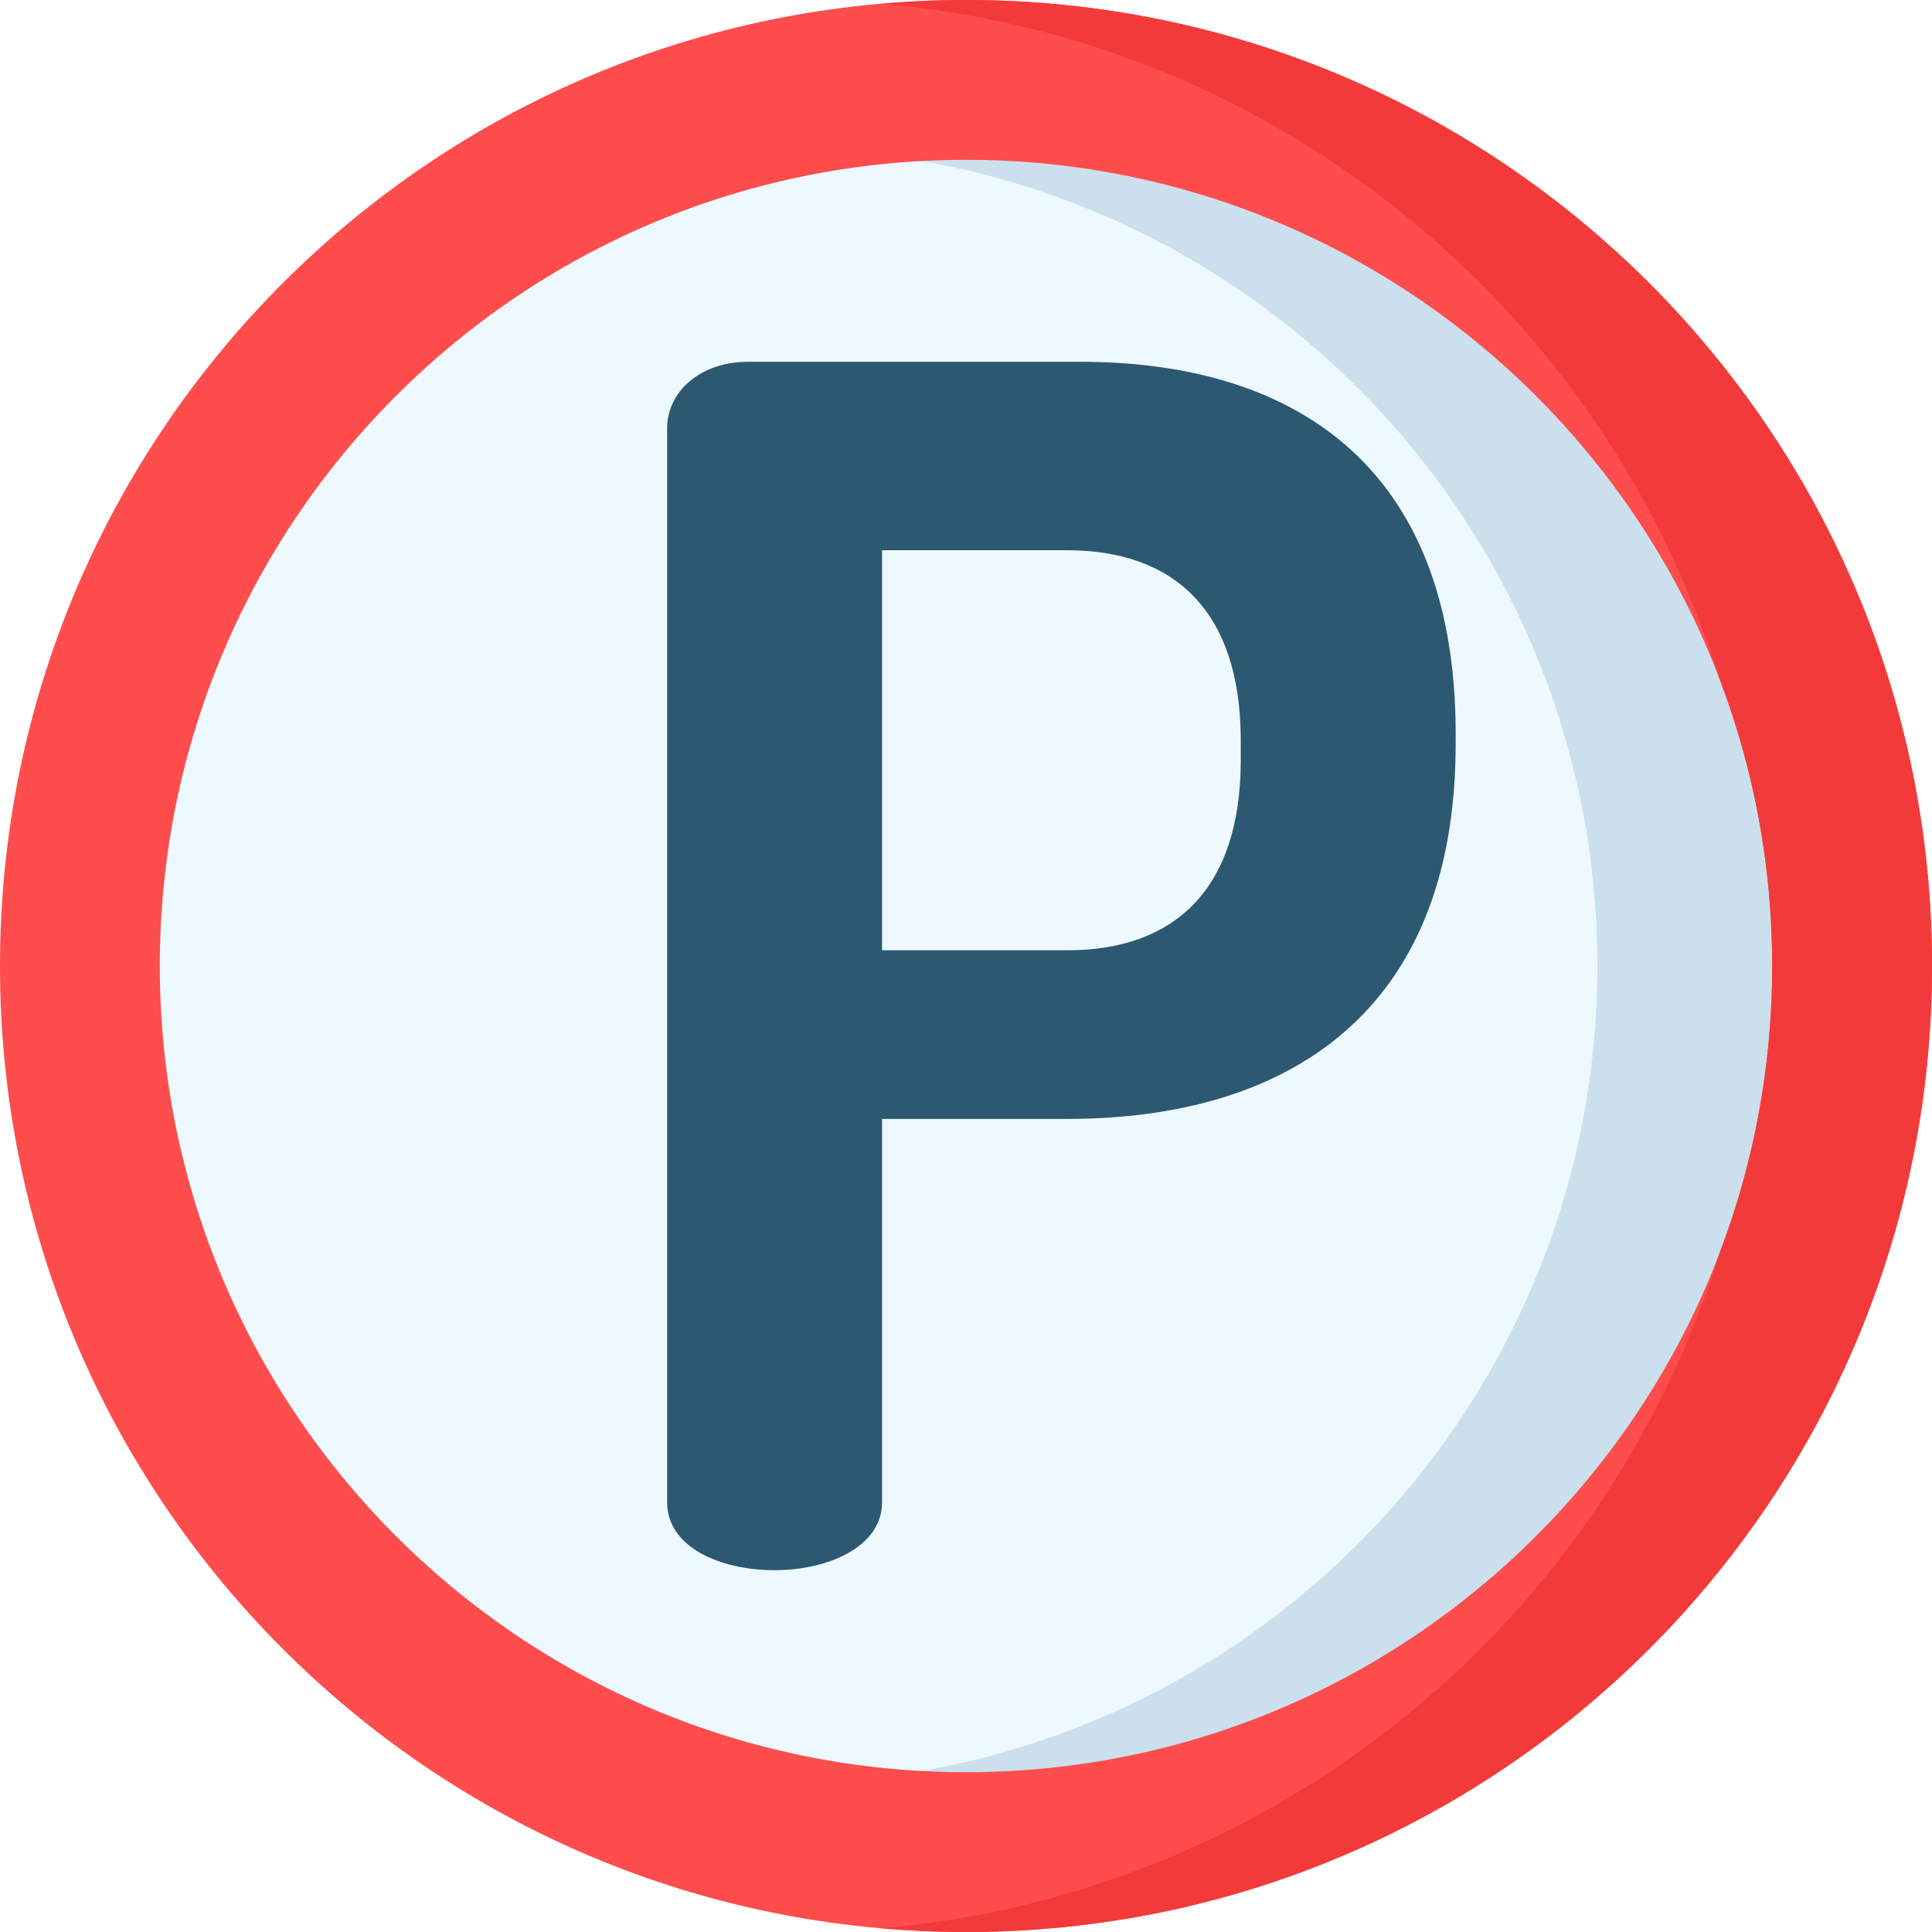
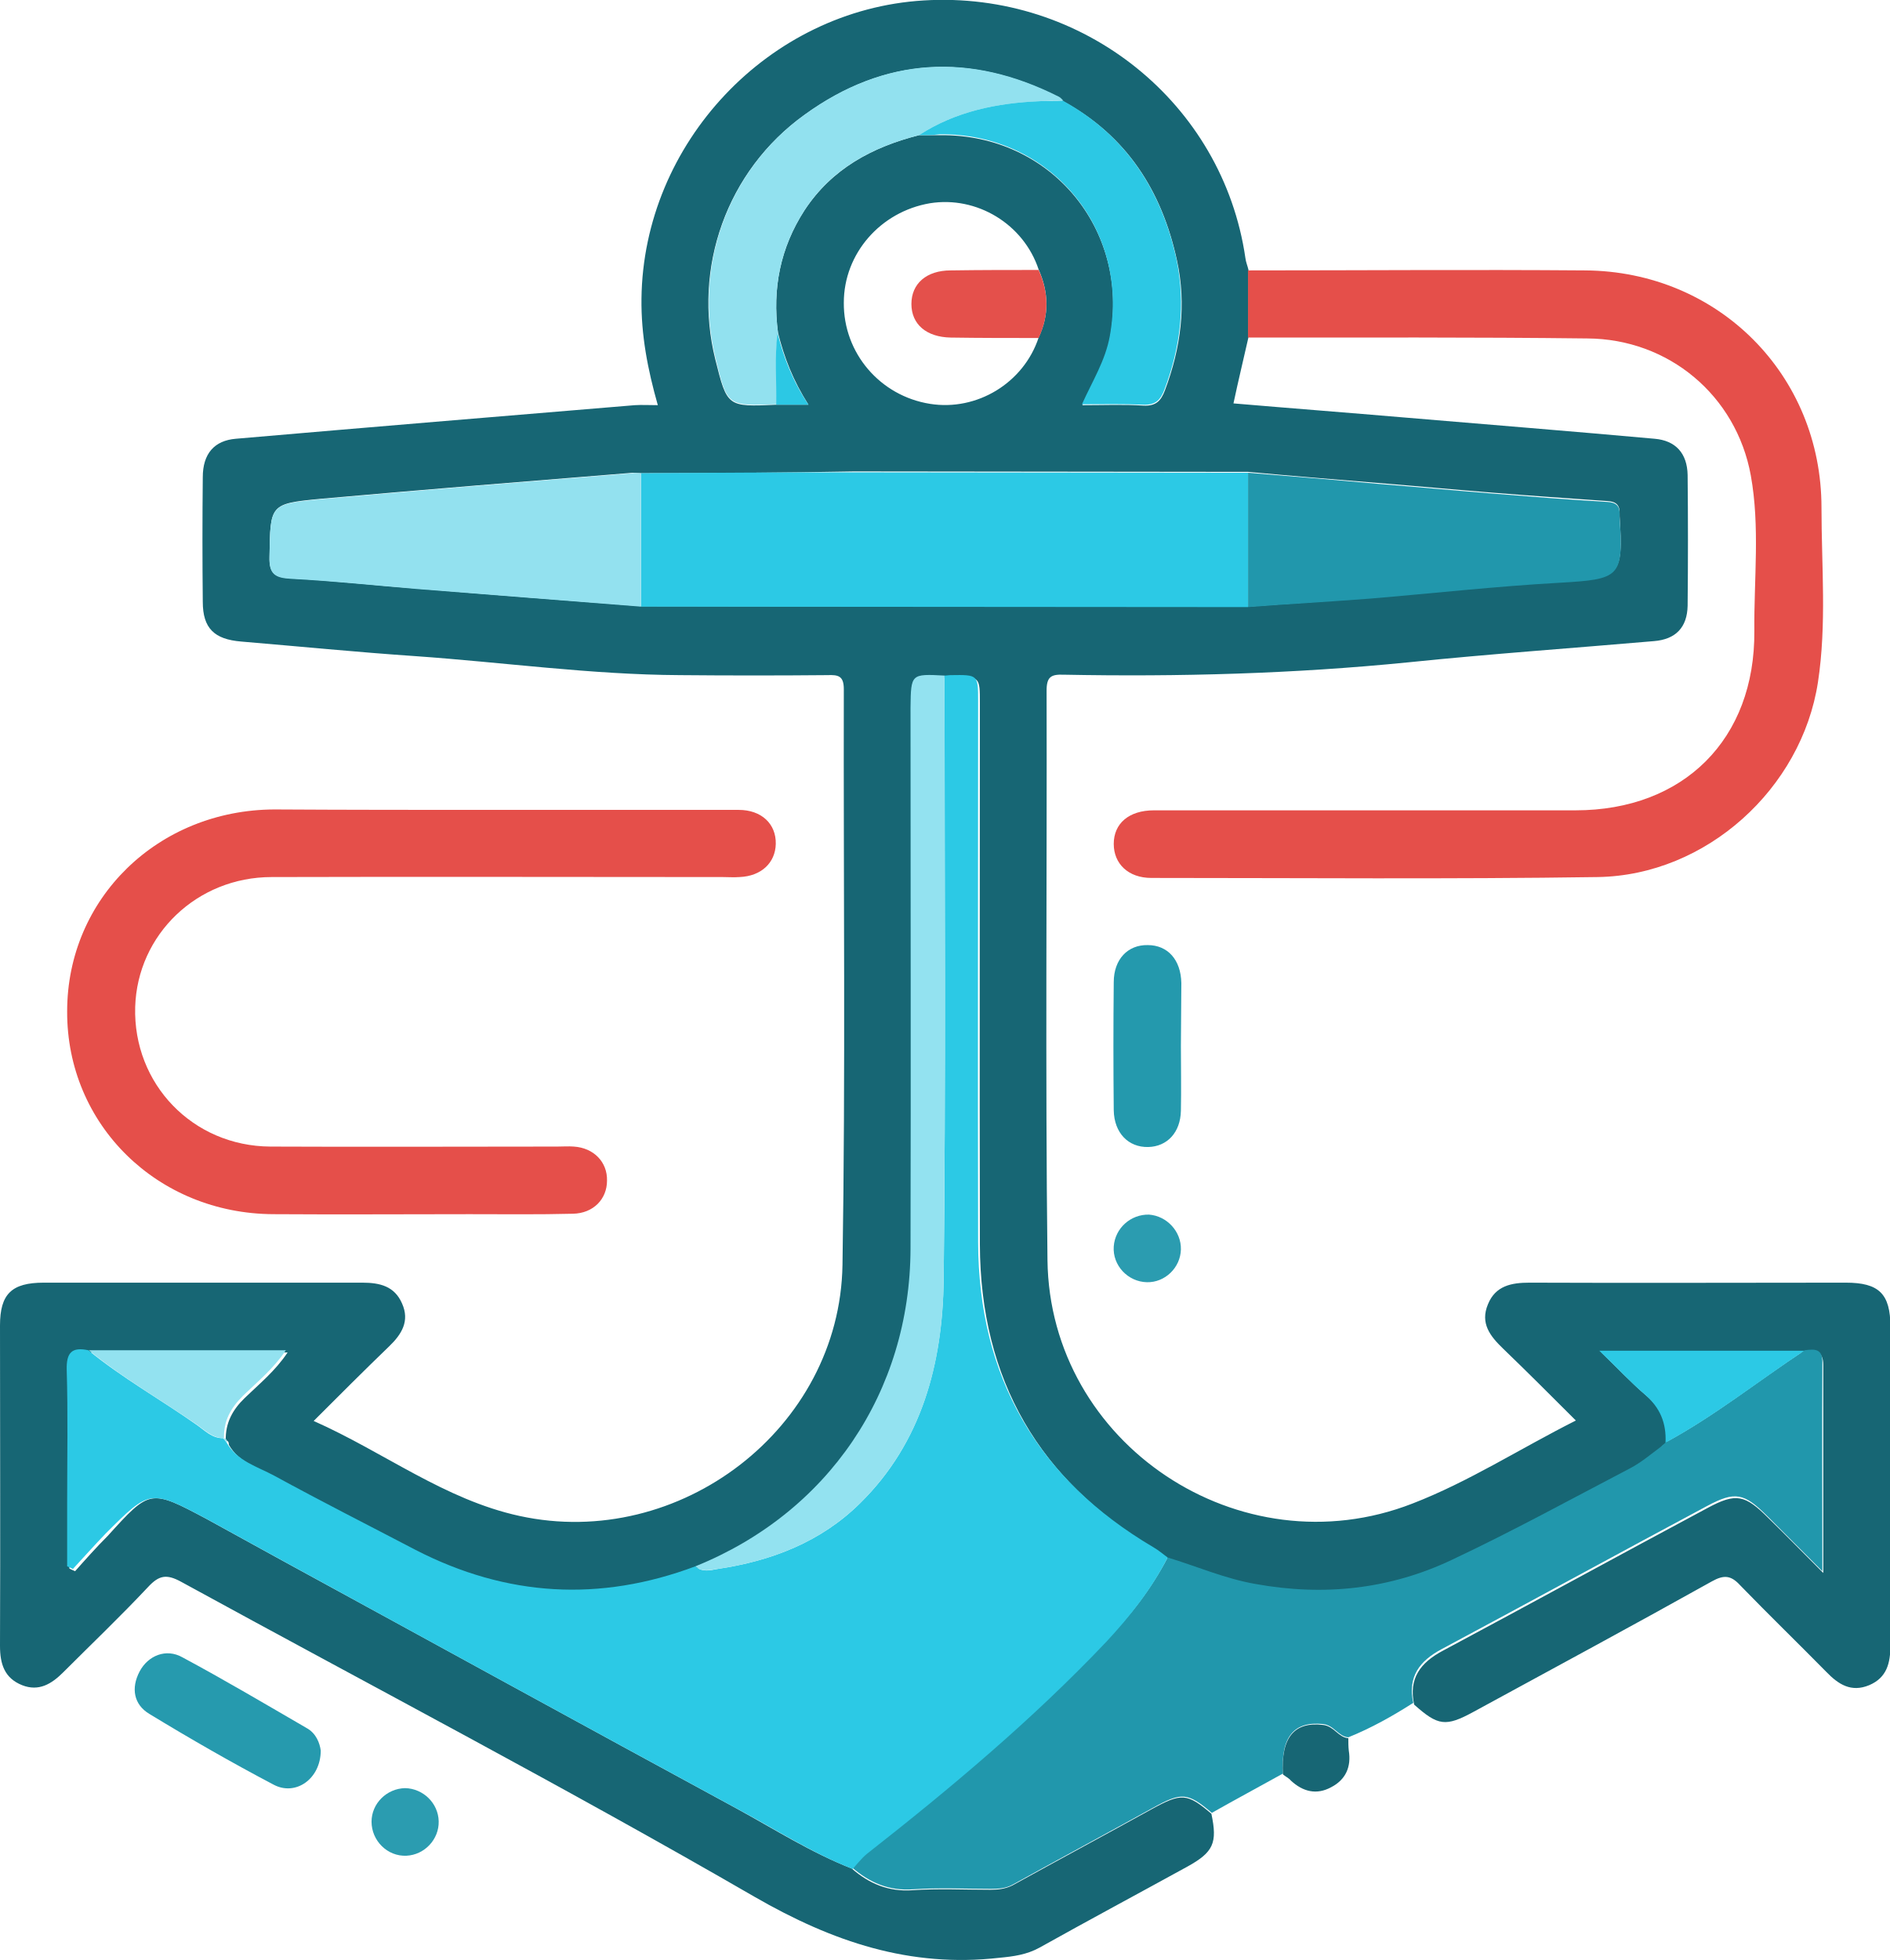
- <svg xmlns="http://www.w3.org/2000/svg" version="1.1" id="Capa_1" x="0px" y="0px" viewBox="0 0 512 512" style="enable-background:new 0 0 512 512;" xml:space="preserve">
-   <path style="fill:#EEF8FF;" d="M256,22.105C126.823,22.105,22.105,126.823,22.105,256S126.823,489.896,256,489.896  S489.896,385.177,489.896,256S385.177,22.105,256,22.105z" />
-   <path style="fill:#CCDFED;" d="M256,39.423c-8.327,0-16.539,0.487-24.621,1.401C339.396,53.05,423.336,144.715,423.336,256  s-83.94,202.95-191.956,215.176c8.082,0.915,16.294,1.401,24.621,1.401c119.612,0,216.577-96.965,216.577-216.577  S375.612,39.423,256,39.423z" />
-   <path style="fill:#FF4C4C;" d="M256,0C114.615,0,0,114.615,0,256s114.615,256,256,256s256-114.615,256-256S397.385,0,256,0z   M256,469.651c-117.996,0-213.651-95.655-213.651-213.651S138.004,42.349,256,42.349S469.651,138.004,469.651,256  S373.996,469.651,256,469.651z" />
-   <path style="fill:#F33A3A;" d="M256,0c-7.549,0-15.016,0.346-22.398,0.986C338.66,10.095,425.56,82.64,455.771,180.13  c8.96,23.579,13.88,49.148,13.88,75.87s-4.92,52.291-13.88,75.87c-30.21,97.49-117.111,170.035-222.169,179.144  c7.383,0.64,14.85,0.986,22.398,0.986c141.385,0,256-114.615,256-256S397.385,0,256,0z" />
-   <path style="fill:#2C5871;" d="M176.8,113.403c0-9.199,8.324-17.523,21.466-17.523h88.055c55.637,0,99.445,26.723,99.445,98.569  v2.628c0,71.846-45.123,99.445-102.95,99.445h-49.065v101.635c0,11.828-14.457,17.962-28.476,17.962  c-14.457,0-28.475-6.133-28.475-17.962L176.8,113.403L176.8,113.403z M233.751,145.822v106.017h49.065  c28.475,0,45.999-16.209,45.999-50.38v-5.257c0-34.171-17.523-50.38-45.999-50.38L233.751,145.822L233.751,145.822z" />
+ <svg xmlns="http://www.w3.org/2000/svg" version="1.1" id="Capa_1" x="0px" y="0px" viewBox="0 0 427.7 443.6" style="enable-background:new 0 0 427.7 443.6;" xml:space="preserve">
+   <style type="text/css">
+ 	.st0{fill:#176674;}
+ 	.st1{fill:#2197AC;}
+ 	.st2{fill:#E54F4A;}
+ 	.st3{fill:#269AAE;}
+ 	.st4{fill:#2499AD;}
+ 	.st5{fill:#2B9CB0;}
+ 	.st6{fill:#2CC9E5;}
+ 	.st7{fill:#93E1EF;}
+ 	.st8{fill:#93E2F0;}
+ 	.st9{fill:#92E1EF;}
+ 	.st10{fill:#2CC8E4;}
+ 	.st11{fill:#E4504B;}
+ </style>
  <g>
- </g>
-   <g>
- </g>
-   <g>
- </g>
-   <g>
- </g>
-   <g>
- </g>
-   <g>
- </g>
-   <g>
- </g>
-   <g>
- </g>
-   <g>
- </g>
-   <g>
- </g>
-   <g>
- </g>
-   <g>
- </g>
-   <g>
- </g>
-   <g>
- </g>
-   <g>
- </g>
+     <path class="st0" d="M274.2,410.5c1.4,6.6,0.5,8.7-5.5,12c-11.1,6.1-22.3,12.1-33.4,18.3c-2.9,1.6-5.9,2-9.1,2.3   c-20.2,2.3-37.7-3.6-55.4-13.8C128.1,404.6,84.3,381.7,41,358c-3.3-1.8-5-1.5-7.5,1.2c-6.2,6.6-12.8,12.9-19.2,19.3   c-2.6,2.6-5.5,4.4-9.3,2.9c-4-1.6-5-4.8-5-8.9c0.1-24.2,0-48.4,0-72.5c0-7.1,2.6-9.7,9.9-9.7c24,0,48,0,72.1,0c4,0,7.3,0.8,9,4.7   c1.8,4-0.1,7-2.9,9.7c-5.6,5.4-11.1,10.9-17.1,16.9c16,7.1,29.6,17.8,46.6,21.5c36.2,7.9,72.5-19.8,73.1-56.8   c0.7-43.4,0.2-86.9,0.3-130.3c0-3-1.2-3.3-3.7-3.2c-11.1,0.1-22.3,0.1-33.4,0c-20.1-0.1-39.9-2.9-59.9-4.3   c-13.2-0.9-26.3-2.2-39.4-3.3c-6.1-0.5-8.7-3-8.7-9c-0.1-9.4-0.1-18.8,0-28.2c0-5.3,2.6-8.3,7.5-8.7c30.1-2.6,60.2-5.1,90.3-7.6   c1.6-0.1,3.2,0,5.2,0c-2.3-8.1-3.8-15.9-3.7-24.1c0.4-35.2,28.8-65.4,63.9-67.5c36.1-2.2,67.7,23.2,72.8,58.3   c0.1,0.9,0.5,1.8,0.7,2.7c0,5.1,0,10.1,0,15.2c-1.1,4.9-2.3,9.8-3.4,15c12.9,1.1,25.9,2.1,38.8,3.2c18.9,1.6,37.7,3.1,56.5,4.8   c4.8,0.4,7.4,3.3,7.5,8.2c0.1,9.9,0.1,19.7,0,29.6c-0.1,4.9-2.7,7.6-7.6,8c-18.5,1.6-37.1,2.9-55.6,4.8c-26,2.6-52,3.3-78.1,2.8   c-2.8-0.1-3.8,0.5-3.8,3.6c0.1,43-0.3,85.9,0.2,128.9c0.5,41.6,43.6,70.3,82.6,55.1c12.7-4.9,24.3-12.4,37-18.8   c-5.7-5.7-11.1-11.1-16.5-16.3c-2.9-2.8-5.2-5.7-3.4-10c1.7-4.2,5.3-4.9,9.4-4.9c23.9,0.1,47.7,0,71.6,0c7.5,0,10.1,2.5,10.1,10   c0,24,0,48,0,72.1c0,4-0.8,7.3-4.8,9c-4.1,1.7-7-0.2-9.7-3c-6.5-6.6-13.1-13-19.5-19.6c-2.1-2.3-3.7-2.4-6.4-0.9   c-17.9,10-35.9,19.7-53.9,29.5c-6.4,3.5-8.1,3.2-13.5-1.6c-1.3-5.9,1.4-9.5,6.5-12.2c20-10.7,39.9-21.6,59.9-32.3   c6.5-3.5,8.5-3,13.8,2.3c3.9,3.8,7.7,7.7,12.4,12.4c0-16.6,0-31.9,0-47.1c0-3.2-1.8-3.2-4-2.9c-15,0-29.9,0-46.3,0   c4,3.9,7,7.1,10.3,9.9c3.4,2.9,4.9,6.5,4.7,10.9c0,0,0,0,0,0c-0.4,0.3-0.8,0.7-1.1,1c-2.3,1.6-4.5,3.6-7,4.9   c-13.4,7-26.6,14.2-40.3,20.7c-14.1,6.7-29,8.3-44.5,5.5c-6.9-1.3-13.3-4.1-19.9-6c-1-0.7-2-1.6-3.1-2.2   c-26.3-15.5-39.6-38.5-39.7-69c-0.1-40.8,0-81.7,0-122.5c0-6.1,0-6.1-6.2-5.9c-0.5,0-0.9,0.1-1.4,0.1c-7.6-0.4-7.6-0.4-7.6,7.2   c0,40.8,0.1,81.6,0,122.5c-0.1,32.4-18.7,59.8-48.7,71.9c-21.7,8.1-42.8,6.9-63.3-3.7c-10.7-5.5-21.4-11-32-16.8   c-3.8-2.1-8.4-3.3-10.8-7.5c0-0.5-0.1-1-0.8-1l0.1,0c-0.1-3.9,1.5-6.9,4.3-9.6c3.3-3.2,6.9-6.1,9.7-10.3c-15.3,0-29.9,0-44.6,0   c-3.7-0.8-5,0.5-4.9,4.4c0.3,10,0.1,20,0.1,30c0,4.8,0,9.6,0,14.5c0.4,0.2,0.8,0.4,1.3,0.6c2.4-2.7,4.8-5.4,7.4-8   C34,337,34,337,46.8,343.8c5.7,3.1,11.4,6.3,17.1,9.4c34.3,18.7,68.5,37.5,102.8,56.1c8.6,4.7,16.9,10,26.1,13.6   c3.9,3.4,8.3,5.3,13.8,4.9c5.8-0.4,11.7-0.1,17.6-0.1c1.8,0,3.4-0.2,5-1c10.5-5.8,21.1-11.5,31.6-17.3   C267.4,405.8,268.7,405.8,274.2,410.5z M235.1,61c-3.4-10.3-14-16.7-24.6-15C199.3,47.9,191,57.4,191,68.5   c-0.1,11.4,8.2,21.1,19.5,22.9c10.6,1.7,21.2-4.7,24.6-15C237.5,71.3,237.4,66.2,235.1,61z M176.1,75.3c-1.3-9.9,0.5-19.2,6-27.7   c6.2-9.4,15.3-14.3,25.9-17c1.6,0,3.2,0,4.8,0c24.9-0.3,42.9,21.2,38.5,45.7c-1,5.5-3.9,10.1-6.3,15.4c5,0,9.4-0.2,13.9,0.1   c2.8,0.1,3.9-1.1,4.8-3.5c3.6-9.6,4.9-19.4,2.7-29.4C263,43.2,255,30.7,240.6,22.9c-0.3-0.3-0.6-0.7-1-0.9   c-20-10.2-39.4-9.1-57.5,4c-17.7,12.7-25.3,34.7-20.2,55.3c2.7,10.8,2.7,10.8,13.8,10.3c2.3,0,4.5,0,7.3,0   C179.5,86.1,177.5,80.9,176.1,75.3z M145.1,107.1c-0.6,0-1.3-0.1-1.9-0.1c-23.6,1.9-47.1,3.8-70.7,5.9C61,114,61.2,114.2,61,126   c-0.1,3.8,1.2,4.7,4.8,4.9c9.5,0.5,19,1.6,28.5,2.3c16.9,1.4,33.8,2.7,50.8,4c45.8,0,91.6,0.1,137.4,0.1c9.1-0.7,18.3-1.2,27.4-2   c14.3-1.2,28.6-2.8,43-3.6c13.8-0.8,14.6-1.2,13.7-14.9c0-0.2,0-0.3,0-0.5c0.1-2-0.8-2.8-2.8-2.9c-8.7-0.6-17.3-1.2-26-1.9   c-8.7-0.7-17.3-1.5-26-2.2c-9.8-0.8-19.5-1.6-29.3-2.5c-29.7,0-59.5-0.1-89.2-0.1C177.2,107,161.1,107.1,145.1,107.1z" />
+     <path class="st1" d="M264.3,352.5c6.6,2,13,4.8,19.9,6c15.5,2.8,30.4,1.2,44.5-5.5c13.6-6.4,26.9-13.7,40.3-20.7   c2.5-1.3,4.7-3.2,7-4.9c0.4-0.3,0.8-0.7,1.1-1c0,0,0,0,0,0c11.1-6,20.9-13.9,31.4-20.8c2.3-0.3,4.1-0.4,4,2.9   c-0.1,15.2,0,30.5,0,47.1c-4.7-4.7-8.5-8.5-12.4-12.4c-5.3-5.3-7.3-5.8-13.8-2.3c-20,10.7-39.9,21.6-59.9,32.3   c-5.1,2.7-7.8,6.3-6.5,12.2c-4.7,3-9.5,5.7-14.7,7.8c-2.3-0.2-3.2-2.7-5.7-3c-6.6-0.7-9.6,2.9-9.1,11.2c-5.4,3-10.8,5.9-16.1,8.9   c-5.5-4.7-6.9-4.7-13.4-1.1c-10.5,5.8-21.1,11.5-31.6,17.3c-1.6,0.9-3.3,1-5,1c-5.9,0-11.7-0.3-17.6,0.1c-5.5,0.4-9.8-1.5-13.8-4.9   c1.1-1.1,2-2.4,3.2-3.4c19-14.9,37.6-30.4,54.2-48C255.8,365.8,260.6,359.6,264.3,352.5z" />
+     <path class="st2" d="M282.5,76.4c0-5.1,0-10.1,0-15.2c25.4,0,50.9-0.2,76.3,0c30.1,0.2,53.5,23.6,53.5,53.7   c0,13.2,1.2,26.4-0.8,39.5c-3.7,24.1-25.3,43.7-49.8,44.1c-33.7,0.5-67.4,0.2-101.1,0.2c-5.2,0-8.5-3.2-8.5-7.7   c0-4.6,3.4-7.6,9.1-7.6c31.8,0,63.6,0,95.4,0c24.5,0,40.7-16.1,40.5-40.6c-0.1-11.7,1.3-23.6-0.8-35.2c-3.3-18.1-18.6-30.9-37-31   C333.7,76.3,308.1,76.4,282.5,76.4z" />
+     <path class="st2" d="M112.8,183.3c18.1,0,36.3,0,54.4,0c5.2,0,8.5,3.2,8.4,7.7c-0.1,4.3-3.3,7.3-8.2,7.5c-1.3,0.1-2.5,0-3.8,0   c-34,0-68.1-0.1-102.1,0c-16.9,0-30.4,13-30.9,29.4c-0.5,17.4,13,31.5,30.6,31.6c21.6,0.1,43.3,0,64.9,0c1.3,0,2.6-0.1,3.8,0   c4.5,0.3,7.6,3.5,7.5,7.7c0,4.2-3.1,7.4-7.7,7.5c-7.8,0.2-15.6,0.1-23.4,0.1c-14.8,0-29.6,0.1-44.4,0   c-26.3-0.1-46.8-20.3-46.7-45.9c0-25.6,20.6-45.6,46.9-45.7C79.1,183.3,96,183.3,112.8,183.3z" />
+     <path class="st3" d="M72.6,396.2c0,6.4-5.7,10.4-10.7,7.7c-9.5-5-18.9-10.4-28.1-16c-3.5-2.1-4.2-5.8-2.2-9.6   c1.9-3.6,6-5.3,9.7-3.2c9.5,5.1,18.8,10.6,28.1,16C71.6,392.3,72.4,394.6,72.6,396.2z" />
+     <path class="st4" d="M267.3,236.7c0,4.9,0.1,9.8,0,14.7c-0.1,4.9-3.1,8.1-7.4,8.2c-4.5,0.1-7.7-3.2-7.8-8.3c-0.1-9.7-0.1-19.3,0-29   c0-5.2,3.2-8.5,7.7-8.4c4.5,0,7.5,3.3,7.6,8.6C267.4,227.2,267.3,232,267.3,236.7z" />
+     <path class="st5" d="M267.3,282.8c-0.1,4.1-3.6,7.5-7.7,7.4c-4.3-0.1-7.8-3.8-7.5-8.1c0.3-4.1,3.8-7.3,8-7.2   C264.1,275.2,267.4,278.7,267.3,282.8z" />
+     <path class="st5" d="M99.3,412.2c0.1,4.1-3.2,7.6-7.3,7.8c-4.3,0.2-7.9-3.4-7.9-7.7c0-4.1,3.4-7.5,7.6-7.6   C95.8,404.8,99.2,408.1,99.3,412.2z" />
+     <path class="st0" d="M290.4,401.6c-0.5-8.4,2.6-12,9.1-11.2c2.5,0.3,3.4,2.8,5.7,3c0,0.9,0,1.9,0.1,2.8c0.6,3.7-0.7,6.6-4,8.3   c-3.3,1.8-6.4,1-9.1-1.5C291.7,402.4,291,402.1,290.4,401.6z" />
+     <path class="st6" d="M264.3,352.5c-3.6,7.1-8.5,13.3-13.9,19.1c-16.7,17.6-35.2,33.1-54.2,48c-1.2,1-2.2,2.3-3.2,3.4   c-9.2-3.6-17.5-9-26.1-13.6c-34.3-18.6-68.6-37.4-102.8-56.1c-5.7-3.1-11.4-6.3-17.1-9.4C34,337,34,337,23.9,347.1   c-2.5,2.6-4.9,5.3-7.4,8c-0.4-0.2-0.8-0.4-1.3-0.6c0-4.8,0-9.6,0-14.5c0-10,0.2-20-0.1-30c-0.1-3.9,1.2-5.2,4.9-4.4   c7.7,6.3,16.3,11.1,24.4,16.8c1.9,1.3,3.6,3.2,6.2,3.1c0,0-0.1,0-0.1,0c0.3,0.3,0.5,0.6,0.8,1c2.4,4.2,6.9,5.4,10.8,7.5   c10.6,5.8,21.3,11.2,32,16.8c20.6,10.6,41.7,11.8,63.3,3.7c1.5,1.4,3.4,0.9,5,0.6c12.2-1.8,23.4-6.1,32.3-14.9   c14-13.8,18.6-31.6,18.9-50.4c0.5-45.6,0.2-91.2,0.2-136.9c0.5,0,0.9-0.1,1.4-0.1c6.2-0.1,6.2-0.1,6.2,5.9c0,40.8-0.1,81.7,0,122.5   c0.1,30.5,13.4,53.5,39.7,69C262.3,350.9,263.2,351.7,264.3,352.5z" />
+     <path class="st6" d="M282.5,137.4c-45.8,0-91.6-0.1-137.4-0.1c0-10.1,0-20.1,0-30.2c16.1-0.1,32.1-0.2,48.2-0.2   c29.7,0,59.5,0.1,89.2,0.1C282.5,117.2,282.5,127.3,282.5,137.4z" />
+     <path class="st7" d="M145.1,107.1c0,10.1,0,20.1,0,30.2c-16.9-1.3-33.9-2.7-50.8-4c-9.5-0.8-19-1.8-28.5-2.3   c-3.6-0.2-4.9-1.1-4.8-4.9c0.2-11.9,0-12,11.4-13.1c23.6-2.1,47.1-4,70.7-5.9C143.8,107,144.4,107.1,145.1,107.1z" />
+     <path class="st1" d="M282.5,137.4c0-10.1,0-20.2,0-30.4c9.8,0.8,19.5,1.6,29.3,2.5c8.7,0.7,17.3,1.5,26,2.2   c8.7,0.7,17.3,1.4,26,1.9c2,0.1,2.9,0.9,2.8,2.9c0,0.2,0,0.3,0,0.5c0.9,13.7,0.2,14.1-13.7,14.9c-14.3,0.8-28.6,2.4-43,3.6   C300.8,136.2,291.6,136.7,282.5,137.4z" />
+     <path class="st8" d="M213.8,152.9c0,45.6,0.3,91.2-0.2,136.9c-0.2,18.7-4.9,36.6-18.9,50.4c-8.9,8.8-20.1,13.1-32.3,14.9   c-1.6,0.2-3.5,0.8-5-0.6c30-12.1,48.6-39.4,48.7-71.9c0.1-40.8,0-81.6,0-122.5C206.2,152.5,206.2,152.5,213.8,152.9z" />
+     <path class="st9" d="M208,30.6c-10.6,2.7-19.8,7.6-25.9,17c-5.5,8.5-7.3,17.7-6,27.7c-0.8,5.4-0.2,10.8-0.3,16.2   c-11.2,0.4-11.2,0.4-13.8-10.3c-5.1-20.6,2.5-42.6,20.2-55.3c18.1-13.1,37.5-14.1,57.5-4c0.4,0.2,0.7,0.6,1,0.9   c-1.7,0-3.5,0-5.2,0.1C225.7,23.3,216.3,25.2,208,30.6z" />
+     <path class="st10" d="M208,30.6c8.3-5.4,17.7-7.3,27.4-7.7c1.7-0.1,3.5,0,5.2-0.1c14.3,7.9,22.3,20.3,25.7,35.9   c2.1,10.1,0.9,19.9-2.7,29.4c-0.9,2.4-2,3.6-4.8,3.5c-4.4-0.2-8.9-0.1-13.9-0.1c2.4-5.3,5.3-9.9,6.3-15.4   c4.5-24.4-13.6-46-38.5-45.7C211.2,30.6,209.6,30.6,208,30.6z" />
+     <path class="st6" d="M408.4,305.7c-10.4,6.9-20.3,14.8-31.4,20.8c0.2-4.4-1.2-7.9-4.7-10.9c-3.3-2.8-6.3-6.1-10.3-9.9   C378.4,305.7,393.4,305.7,408.4,305.7z" />
+     <path class="st8" d="M50.7,325.5c-2.6,0-4.3-1.8-6.2-3.1c-8.1-5.6-16.7-10.5-24.4-16.8c14.7,0,29.4,0,44.6,0   c-2.8,4.2-6.4,7.1-9.7,10.3C52.2,318.7,50.6,321.6,50.7,325.5z" />
+     <path class="st11" d="M235.1,76.5c-6.6,0-13.3,0-19.9-0.1c-5.5-0.1-8.9-3-8.9-7.6c0-4.6,3.4-7.6,8.9-7.6c6.6-0.1,13.3-0.1,19.9-0.1   C237.4,66.2,237.5,71.3,235.1,76.5z" />
+     <path class="st10" d="M175.7,91.6c0.1-5.4-0.4-10.8,0.3-16.2c1.4,5.5,3.4,10.8,7,16.2C180.3,91.6,178,91.6,175.7,91.6z" />
+     <path class="st8" d="M51.4,326.5c-0.3-0.3-0.5-0.6-0.8-1C51.3,325.5,51.4,326,51.4,326.5z" />
+     <path class="st6" d="M377.1,326.5c-0.4,0.3-0.8,0.7-1.1,1C376.3,327.1,376.7,326.8,377.1,326.5z" />
+   </g>
</svg>
